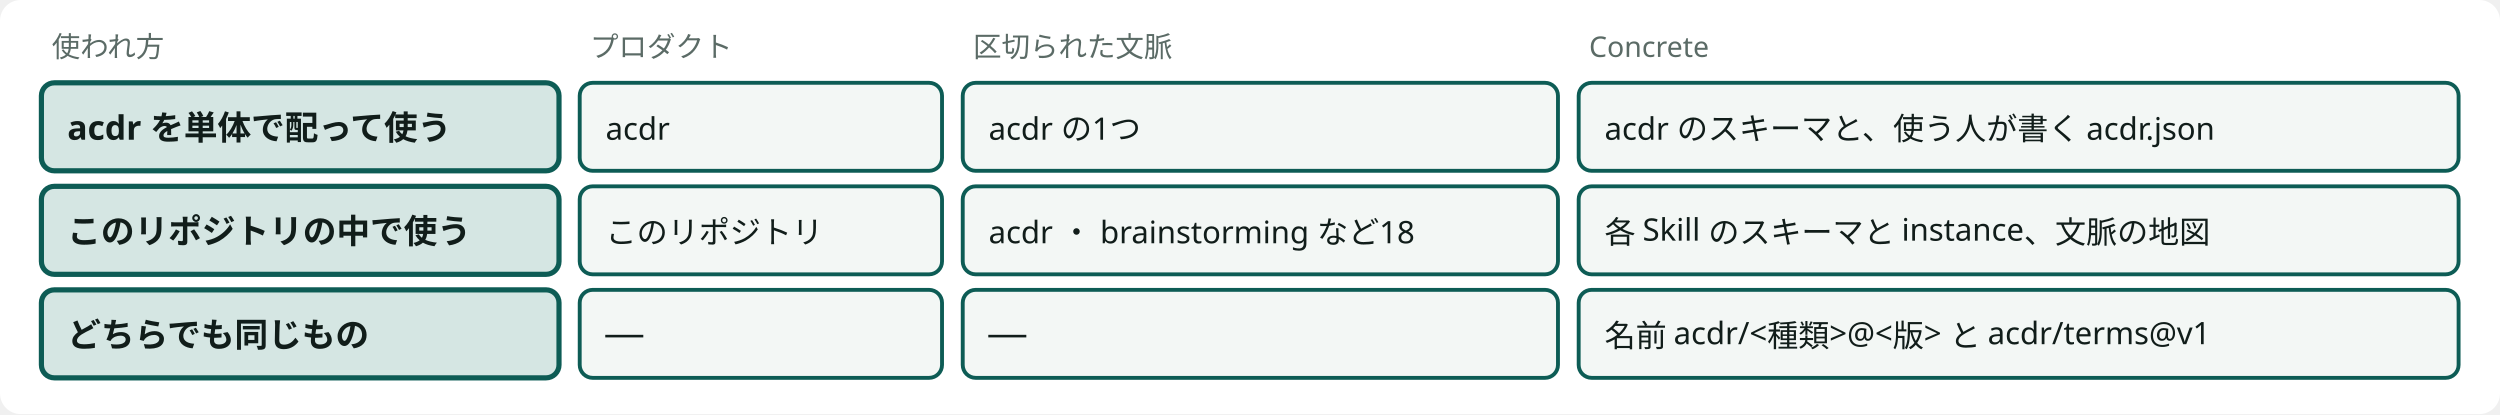
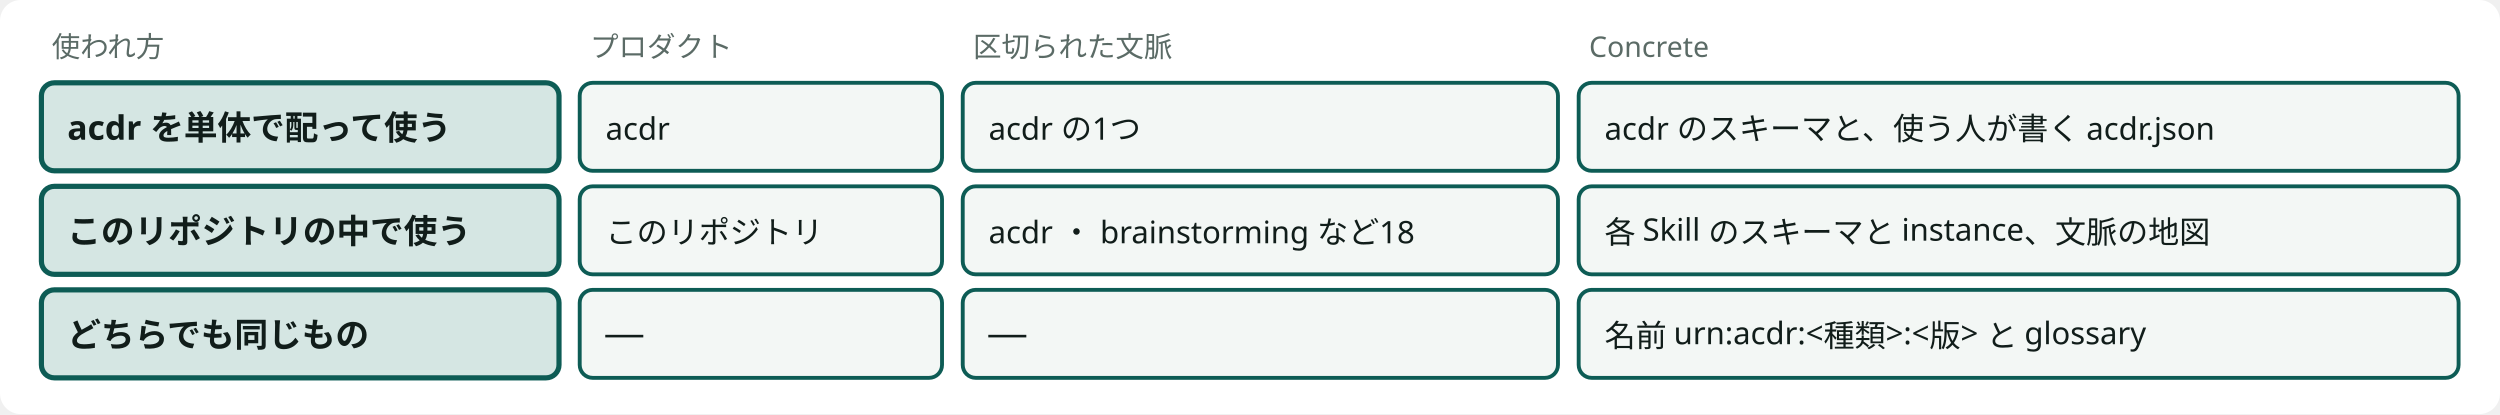
<svg viewBox="0 0 966 160" style="min-width:900px" role="img" aria-label="acdr を単体で使うときと、harness の中で使うときのプロダクト ・ 文脈 ・ Concrete" class="dsvg">
  <style data-dsvg="dark">.dsvg .canvas{fill:var(--dsvg-area-fill,#FFFFFF)}.dsvg .note{fill:var(--dsvg-ink-soft,#5B6B66);font-size:11px}.dsvg .box.focus{fill:var(--dsvg-accent-bg,#D5E6E3);stroke:var(--dsvg-accent,#0D5C55)}.dsvg .title{fill:var(--dsvg-ink,#111D1A);font-size:13px;font-weight:700}.dsvg .box{fill:var(--dsvg-box-fill,#F3F7F5);stroke:var(--dsvg-accent,#0D5C55)}.dsvg .label{fill:var(--dsvg-ink,#111D1A);font-size:12px}@media (prefers-color-scheme:dark){:root:not([data-theme="light"]) .dsvg,.dsvg:root:not([data-theme="light"]){--dsvg-area-fill:#22302D;--dsvg-ink-soft:#9DADA8;--dsvg-accent-bg:#173330;--dsvg-accent:#6CC9B8;--dsvg-ink:#E6EEEB;--dsvg-box-fill:#16211E}}:root[data-theme="dark"] .dsvg{--dsvg-area-fill:#22302D;--dsvg-ink-soft:#9DADA8;--dsvg-accent-bg:#173330;--dsvg-accent:#6CC9B8;--dsvg-ink:#E6EEEB;--dsvg-box-fill:#16211E}</style>
  <rect data-dsvg="canvas" class="canvas" x="0.0" y="0.0" width="966.0" height="160.0" fill="#FFFFFF" rx="8" />
  <text class="note" x="20" y="22" font-family="Noto Sans JP, Hiragino Kaku Gothic ProN, sans-serif" font-size="11" fill="#5B6B66">使われ方</text>
  <text class="note" x="228" y="22" font-family="Noto Sans JP, Hiragino Kaku Gothic ProN, sans-serif" font-size="11" fill="#5B6B66">プロダクト</text>
  <text class="note" x="376" y="22" font-family="Noto Sans JP, Hiragino Kaku Gothic ProN, sans-serif" font-size="11" fill="#5B6B66">区切られた文脈</text>
  <text class="note" x="614" y="22" font-family="Noto Sans JP, Hiragino Kaku Gothic ProN, sans-serif" font-size="11" fill="#5B6B66">Concrete</text>
  <rect class="box focus" x="16" y="32" width="200" height="34" fill="#D5E6E3" stroke="#0D5C55" stroke-width="2" rx="5" />
  <text class="title" x="26" y="54" font-family="Noto Sans JP, Hiragino Kaku Gothic ProN, sans-serif" font-size="13" font-weight="700" fill="#111D1A">acdr を単体で配って使う</text>
  <rect class="box" x="224" y="32" width="140" height="34" fill="#F3F7F5" stroke="#0D5C55" stroke-width="1.5" rx="5" />
  <text class="label" x="234" y="54" font-family="Noto Sans JP, Hiragino Kaku Gothic ProN, sans-serif" font-size="12" fill="#111D1A">acdr</text>
  <rect class="box" x="372" y="32" width="230" height="34" fill="#F3F7F5" stroke="#0D5C55" stroke-width="1.5" rx="5" />
  <text class="label" x="382" y="54" font-family="Noto Sans JP, Hiragino Kaku Gothic ProN, sans-serif" font-size="12" fill="#111D1A">acdr の1つ</text>
  <rect class="box" x="610" y="32" width="340" height="34" fill="#F3F7F5" stroke="#0D5C55" stroke-width="1.5" rx="5" />
  <text class="label" x="620" y="54" font-family="Noto Sans JP, Hiragino Kaku Gothic ProN, sans-serif" font-size="12" fill="#111D1A">acdr のスキーマと、使う人が書く acdr.json</text>
  <rect class="box focus" x="16" y="72" width="200" height="34" fill="#D5E6E3" stroke="#0D5C55" stroke-width="2" rx="5" />
  <text class="title" x="26" y="94" font-family="Noto Sans JP, Hiragino Kaku Gothic ProN, sans-serif" font-size="13" font-weight="700" fill="#111D1A">このリポジトリの中で使う</text>
  <rect class="box" x="224" y="72" width="140" height="34" fill="#F3F7F5" stroke="#0D5C55" stroke-width="1.5" rx="5" />
  <text class="label" x="234" y="94" font-family="Noto Sans JP, Hiragino Kaku Gothic ProN, sans-serif" font-size="12" fill="#111D1A">このリポジトリ</text>
  <rect class="box" x="372" y="72" width="230" height="34" fill="#F3F7F5" stroke="#0D5C55" stroke-width="1.5" rx="5" />
  <text class="label" x="382" y="94" font-family="Noto Sans JP, Hiragino Kaku Gothic ProN, sans-serif" font-size="12" fill="#111D1A">acdr ・ brainstorming など18</text>
  <rect class="box" x="610" y="72" width="340" height="34" fill="#F3F7F5" stroke="#0D5C55" stroke-width="1.5" rx="5" />
  <text class="label" x="620" y="94" font-family="Noto Sans JP, Hiragino Kaku Gothic ProN, sans-serif" font-size="12" fill="#111D1A">各 Skill のスキーマと instance、文脈の地図</text>
  <rect class="box focus" x="16" y="112" width="200" height="34" fill="#D5E6E3" stroke="#0D5C55" stroke-width="2" rx="5" />
  <text class="title" x="26" y="134" font-family="Noto Sans JP, Hiragino Kaku Gothic ProN, sans-serif" font-size="13" font-weight="700" fill="#111D1A">どちらでも同じもの</text>
  <rect class="box" x="224" y="112" width="140" height="34" fill="#F3F7F5" stroke="#0D5C55" stroke-width="1.5" rx="5" />
  <text class="label" x="234" y="134" font-family="Noto Sans JP, Hiragino Kaku Gothic ProN, sans-serif" font-size="12" fill="#111D1A">──</text>
  <rect class="box" x="372" y="112" width="230" height="34" fill="#F3F7F5" stroke="#0D5C55" stroke-width="1.5" rx="5" />
  <text class="label" x="382" y="134" font-family="Noto Sans JP, Hiragino Kaku Gothic ProN, sans-serif" font-size="12" fill="#111D1A">──</text>
  <rect class="box" x="610" y="112" width="340" height="34" fill="#F3F7F5" stroke="#0D5C55" stroke-width="1.5" rx="5" />
-   <text class="label" x="620" y="134" font-family="Noto Sans JP, Hiragino Kaku Gothic ProN, sans-serif" font-size="12" fill="#111D1A">名前 acdr/&lt;種類&gt;@&lt;版&gt; と acdr/terms@v1</text>
+   <text class="label" x="620" y="134" font-family="Noto Sans JP, Hiragino Kaku Gothic ProN, sans-serif" font-size="12" fill="#111D1A">名前 urn:acdr:&lt;種類&gt;:&lt;版&gt; と glossary</text>
</svg>
